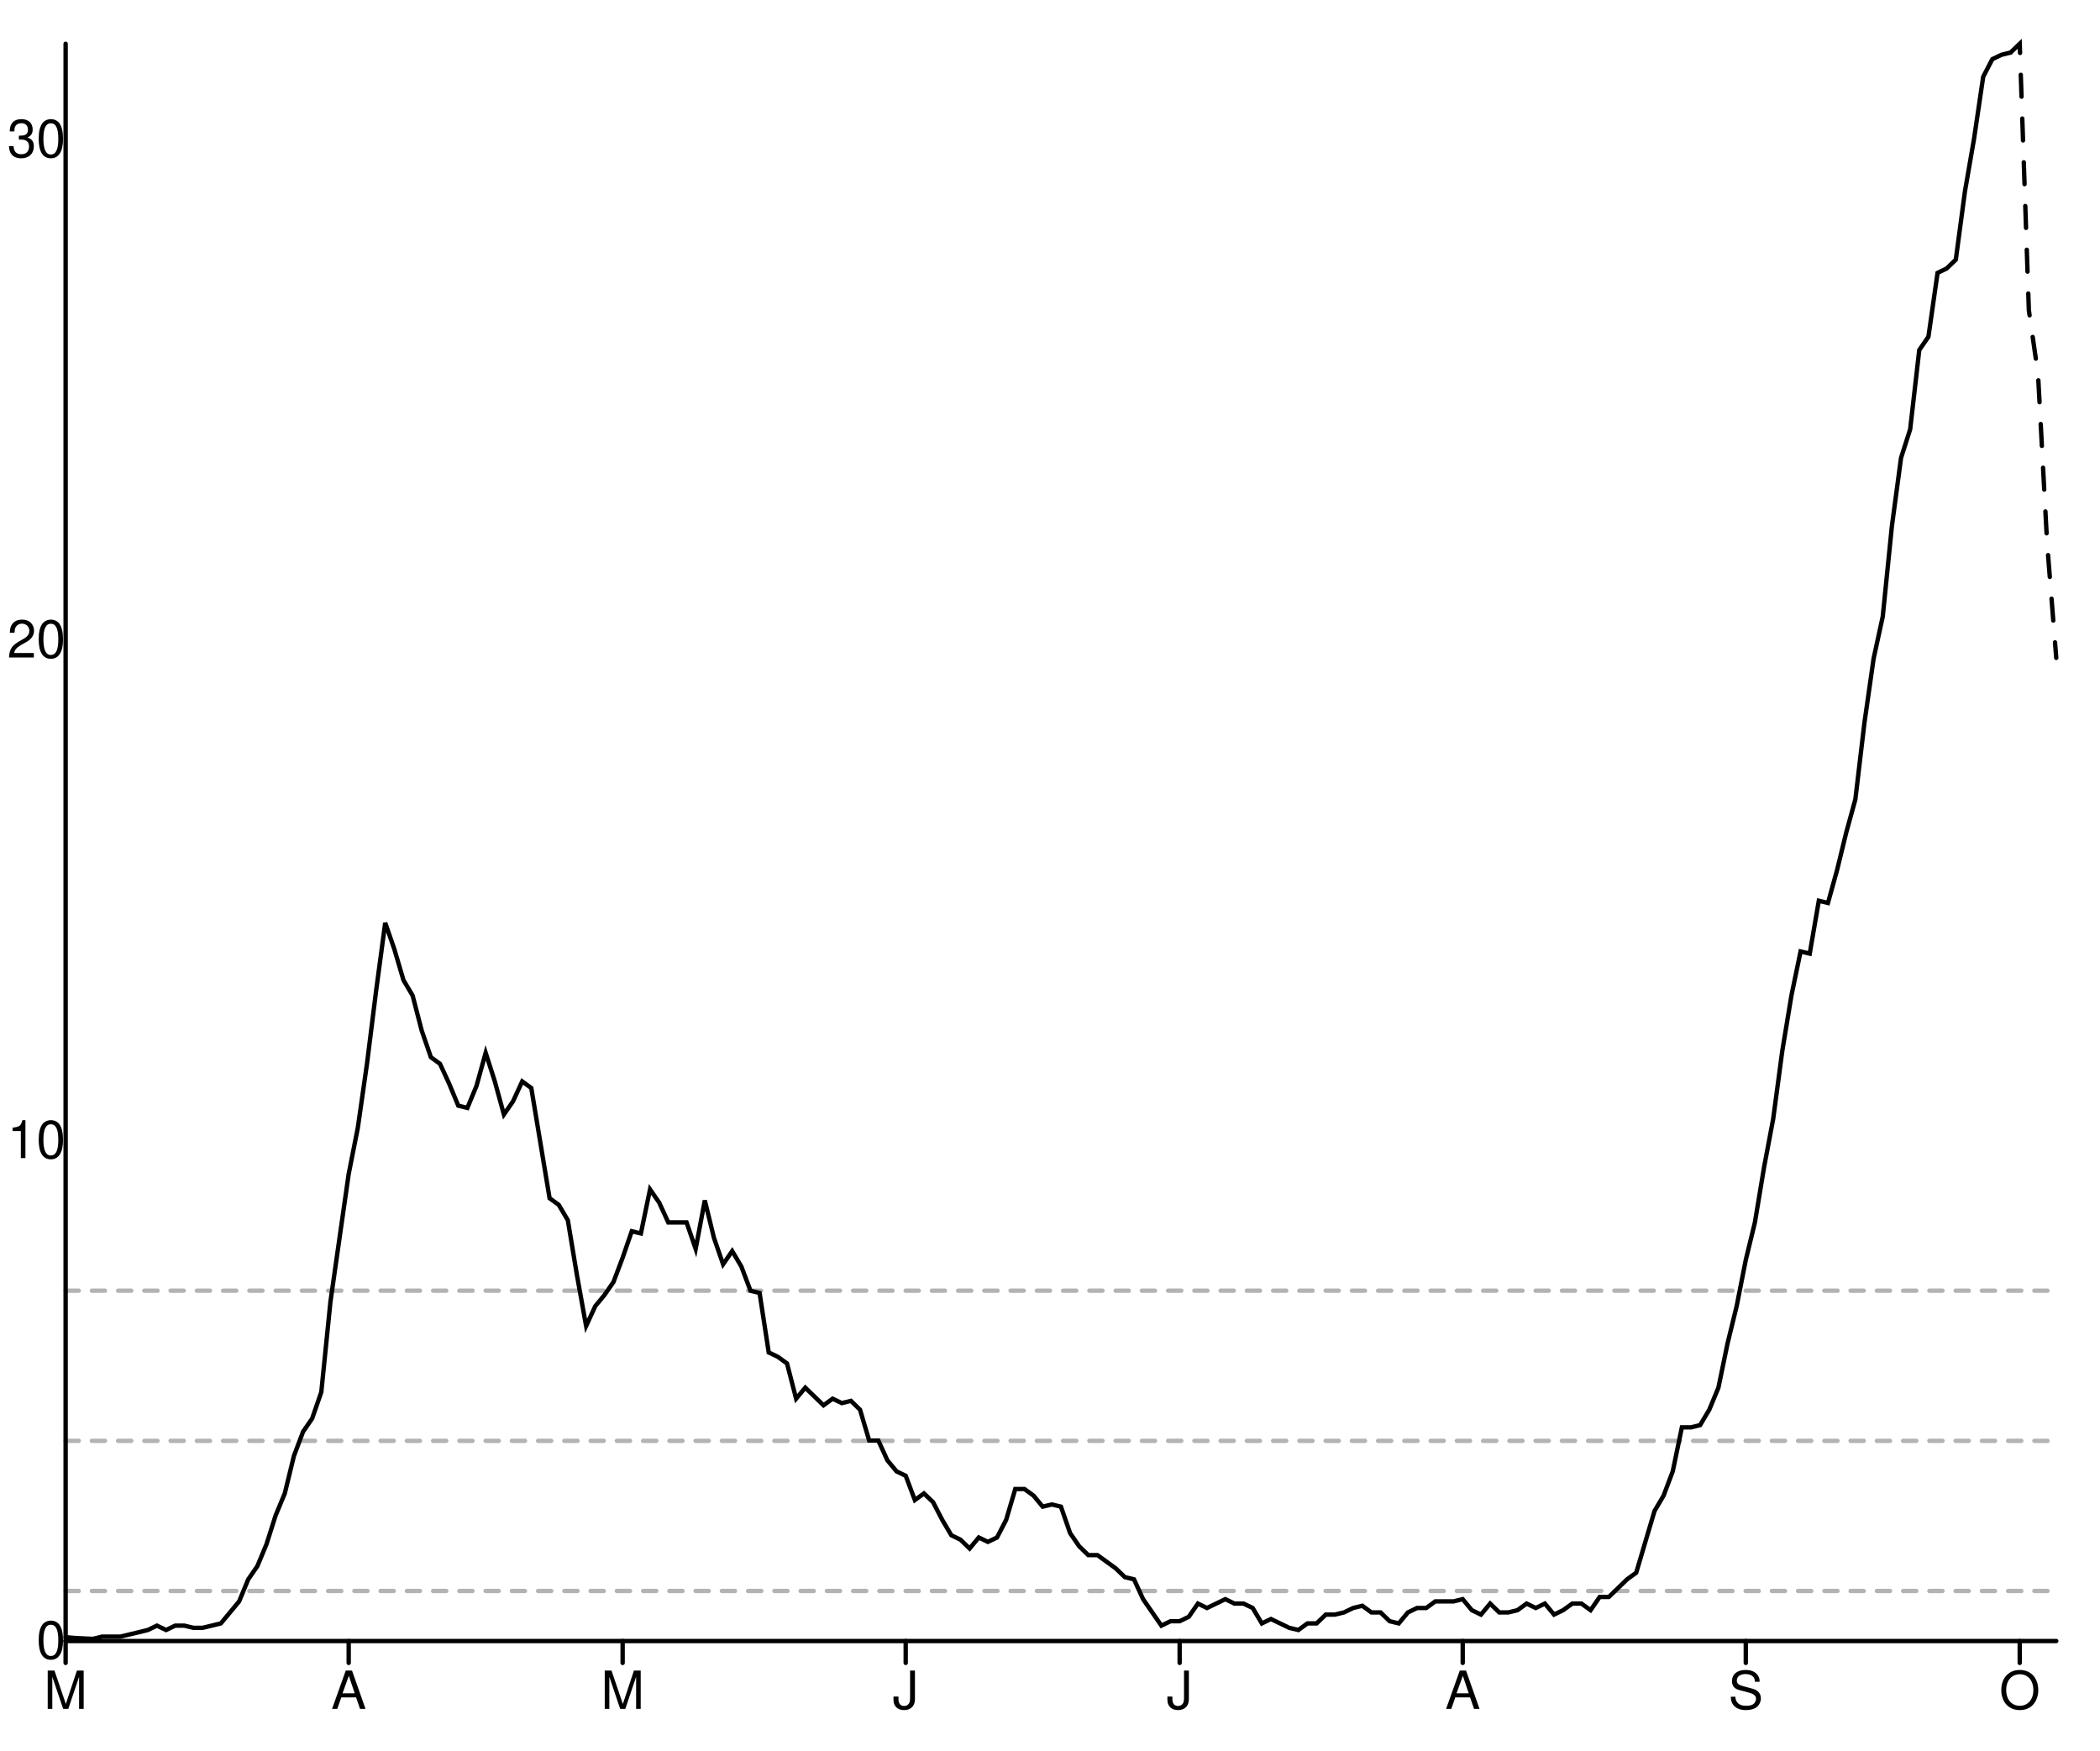
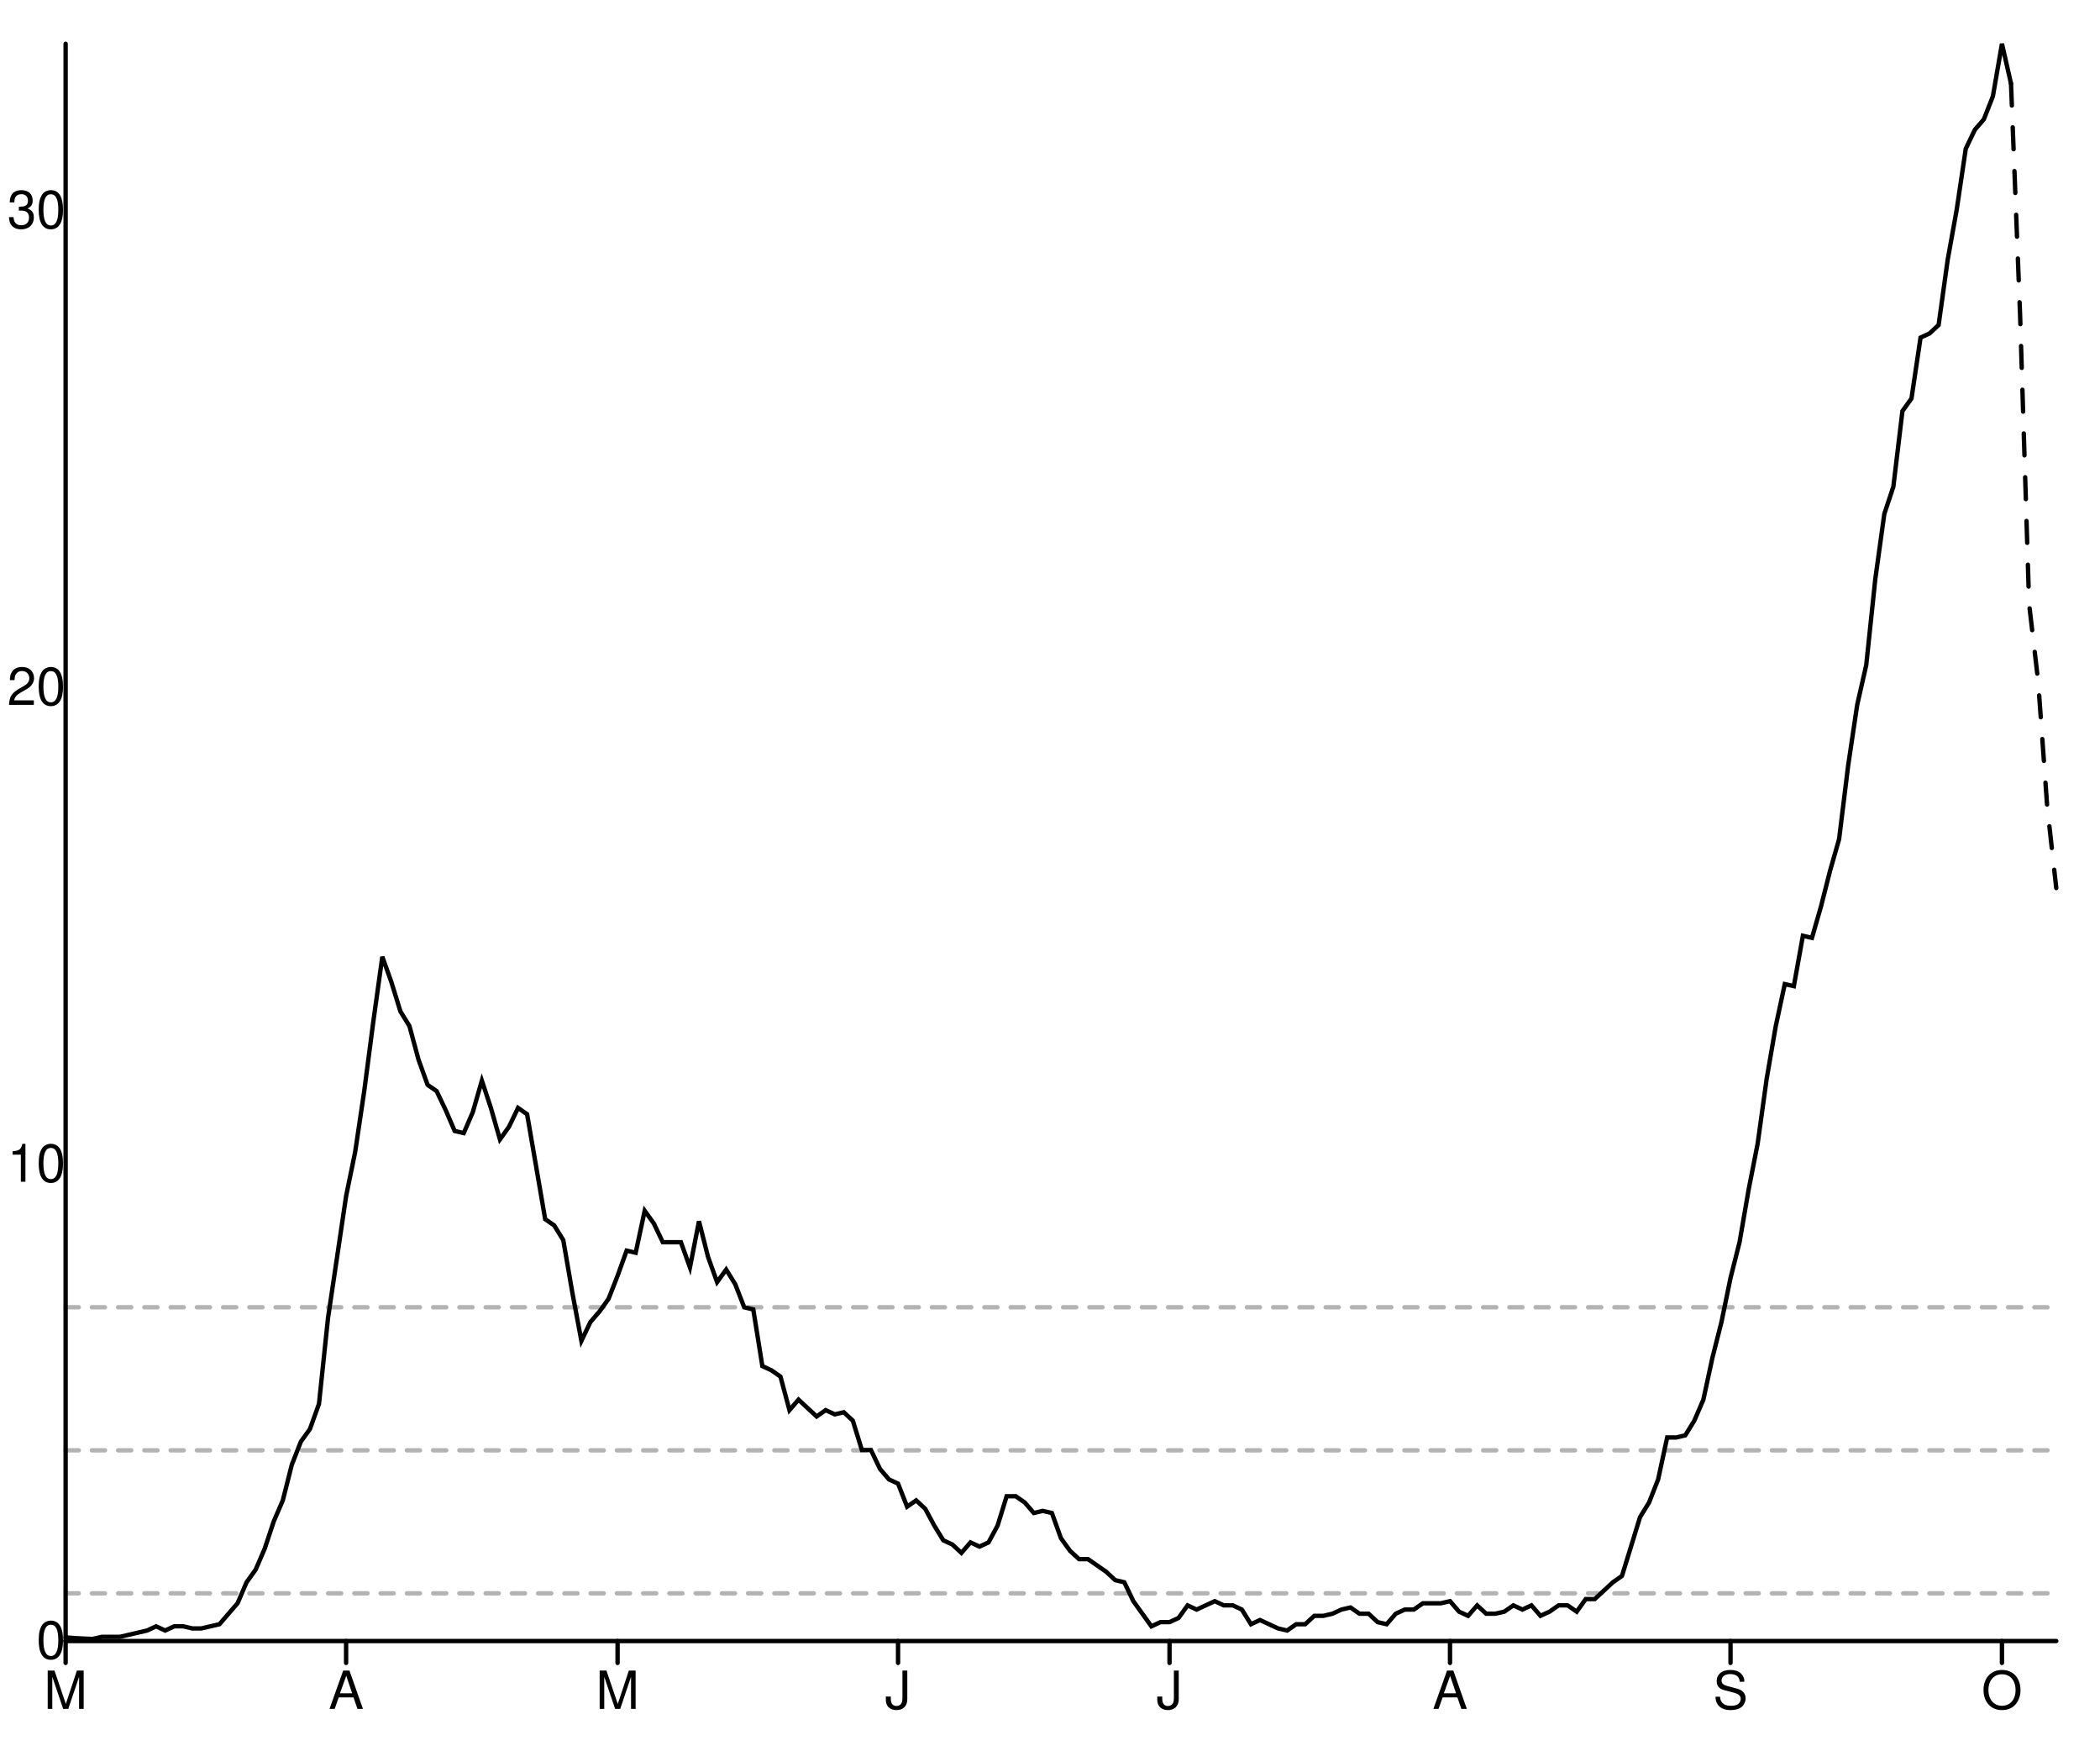
<svg xmlns="http://www.w3.org/2000/svg" width="480" height="400" viewBox="0 0 480 400" style="overflow:display" preserveAspectRatio="xMinYMin meet" overflow="visible">
  <defs>
    <style>
	.data-series path.line { fill-opacity: 0; stroke: black; }
	.data-series path.line.dotted { stroke-dasharray: 12 20 }
	.data-series circle { display: none; }
	.data-series:hover path.line, .data-series.on path.line { stroke-width: 1; }
	.data-series:hover circle, .data-series.on circle { display: inline; }
	.data-series circle:hover, .data-series circle.on { r: 1px!important; }
	.graph-grid { font-family: "Helvetica Neue",Helvetica,Arial,"Lucida Grande",sans-serif; }
	.graph-grid line { stroke: black; stroke-width: 1; stroke-linecap: round; }
	.graph-grid.graph-grid-x text { text-anchor: middle; dominant-baseline: hanging; transform: translateY(10px); }
	.graph-grid.graph-grid-y text { text-anchor: end; dominant-baseline: middle; transform: translateX(-10px); }
	</style>
  </defs>
  <g class="graph-grid graph-grid-y">
-     <line x1="15" y1="375" x2="470" y2="375" data-left="15" />
+     <line x1="15.00" y1="375.00" x2="470.00" y2="375.00" data-left="15" />
    <text x="25" y="375" text-anchor="end">0</text>
-     <text x="25" y="260.63" text-anchor="end">10</text>
-     <text x="25" y="146.26" text-anchor="end">20</text>
-     <text x="25" y="31.89" text-anchor="end">30</text>
+     <text x="25" y="266.04" text-anchor="end">10</text>
+     <text x="25" y="157.081" text-anchor="end">20</text>
+     <text x="25" y="48.121" text-anchor="end">30</text>
    <text style="text-anchor:middle;dominant-baseline:hanging;font-weight:bold;transform: translateY(192.5px) rotate(-90deg);" />
  </g>
  <g class="graph-grid graph-grid-x">
-     <line x1="15" y1="375" x2="15" y2="10" data-left="15" />
-     <line class="tick" x1="15" y1="375" x2="15" y2="380" />
+     <line x1="15.00" y1="375.00" x2="15.00" y2="10.00" data-left="15" />
+     <line class="tick" x1="15.00" y1="375.00" x2="15.00" y2="380.00" />
    <text x="15" y="375" text-anchor="middle">M</text>
-     <line class="tick" x1="79.702" y1="375" x2="79.702" y2="380" />
-     <text x="79.702" y="375" text-anchor="middle">A</text>
-     <line class="tick" x1="142.317" y1="375" x2="142.317" y2="380" />
-     <text x="142.317" y="375" text-anchor="middle">M</text>
-     <line class="tick" x1="207.018" y1="375" x2="207.018" y2="380" />
-     <text x="207.018" y="375" text-anchor="middle">J</text>
-     <line class="tick" x1="269.633" y1="375" x2="269.633" y2="380" />
-     <text x="269.633" y="375" text-anchor="middle">J</text>
-     <line class="tick" x1="334.335" y1="375" x2="334.335" y2="380" />
-     <text x="334.335" y="375" text-anchor="middle">A</text>
-     <line class="tick" x1="399.037" y1="375" x2="399.037" y2="380" />
-     <text x="399.037" y="375" text-anchor="middle">S</text>
-     <line class="tick" x1="461.651" y1="375" x2="461.651" y2="380" />
-     <text x="461.651" y="375" text-anchor="middle">O</text>
+     <line class="tick" x1="79.11" y1="375.00" x2="79.11" y2="380.00" />
+     <text x="79.114" y="375" text-anchor="middle">A</text>
+     <line class="tick" x1="141.16" y1="375.00" x2="141.16" y2="380.00" />
+     <text x="141.159" y="375" text-anchor="middle">M</text>
+     <line class="tick" x1="205.27" y1="375.00" x2="205.27" y2="380.00" />
+     <text x="205.273" y="375" text-anchor="middle">J</text>
+     <line class="tick" x1="267.32" y1="375.00" x2="267.32" y2="380.00" />
+     <text x="267.318" y="375" text-anchor="middle">J</text>
+     <line class="tick" x1="331.43" y1="375.00" x2="331.43" y2="380.00" />
+     <text x="331.432" y="375" text-anchor="middle">A</text>
+     <line class="tick" x1="395.55" y1="375.00" x2="395.55" y2="380.00" />
+     <text x="395.545" y="375" text-anchor="middle">S</text>
+     <line class="tick" x1="457.59" y1="375.00" x2="457.59" y2="380.00" />
+     <text x="457.591" y="375" text-anchor="middle">O</text>
    <text style="text-anchor:middle;dominant-baseline:hanging;font-weight:bold;transform: translateY(192.5px) rotate(-90deg);" />
  </g>
  <g data-series="widespread" class="data-series">
-     <path d="M 15.00,294.94L 470.00,294.94" id="E08000015-level-0" class="line" stroke-width="1" stroke-linecap="round" stroke-dasharray="3,3" fill-opacity="0.3" opacity="0.3" />
+     <path d="M 15.00,298.73L 470.00,298.73" id="E08000015-level-0" class="line" stroke-width="1" stroke-linecap="round" stroke-dasharray="3,3" fill-opacity="0.3" opacity="0.3" />
  </g>
  <g data-series="substantial" class="data-series">
-     <path d="M 15.00,329.25L 470.00,329.25" id="E08000015-level-1" class="line" stroke-width="1" stroke-linecap="round" stroke-dasharray="3,3" fill-opacity="0.3" opacity="0.3" />
+     <path d="M 15.00,331.42L 470.00,331.42" id="E08000015-level-1" class="line" stroke-width="1" stroke-linecap="round" stroke-dasharray="3,3" fill-opacity="0.3" opacity="0.3" />
  </g>
  <g data-series="moderate" class="data-series">
-     <path d="M 15.00,363.56L 470.00,363.56" id="E08000015-level-2" class="line" stroke-width="1" stroke-linecap="round" stroke-dasharray="3,3" fill-opacity="0.3" opacity="0.3" />
+     <path d="M 15.00,364.10L 470.00,364.10" id="E08000015-level-2" class="line" stroke-width="1" stroke-linecap="round" stroke-dasharray="3,3" fill-opacity="0.3" opacity="0.3" />
  </g>
  <g data-series="new-cases" class="data-series">
-     <path d="M 15.00,374.12L 17.09,374.30L 19.17,374.41L 21.26,374.50L 23.35,373.99L 25.44,373.99L 27.52,373.99L 29.61,373.49L 31.70,372.99L 33.78,372.48L 35.87,371.48L 37.96,372.48L 40.05,371.48L 42.13,371.48L 44.22,371.98L 46.31,371.98L 48.39,371.48L 50.48,370.97L 52.57,368.46L 54.66,365.94L 56.74,360.90L 58.83,357.88L 60.92,352.85L 63.00,346.30L 65.09,341.27L 67.18,332.71L 69.27,327.17L 71.35,324.15L 73.44,318.11L 75.53,297.47L 77.61,282.87L 79.70,268.27L 81.79,257.70L 83.88,243.10L 85.96,226.48L 88.05,210.88L 90.14,216.92L 92.22,223.97L 94.31,227.49L 96.40,235.54L 98.49,241.59L 100.57,243.10L 102.66,247.63L 104.75,252.66L 106.83,253.17L 108.92,248.13L 111.01,240.58L 113.10,247.12L 115.18,254.68L 117.27,251.66L 119.36,247.12L 121.44,248.63L 123.53,261.22L 125.62,273.81L 127.71,275.32L 129.79,278.84L 131.88,291.43L 133.97,303.01L 136.06,298.48L 138.14,295.96L 140.23,292.94L 142.32,287.40L 144.40,281.36L 146.49,281.86L 148.58,271.79L 150.67,274.81L 152.75,279.34L 154.84,279.34L 156.93,279.34L 159.01,285.39L 161.10,274.31L 163.19,282.87L 165.28,288.91L 167.36,285.89L 169.45,289.41L 171.54,294.95L 173.62,295.46L 175.71,309.05L 177.80,310.06L 179.89,311.57L 181.97,319.62L 184.06,317.10L 186.15,319.12L 188.23,321.13L 190.32,319.62L 192.41,320.63L 194.50,320.12L 196.58,322.14L 198.67,329.19L 200.76,329.19L 202.84,333.72L 204.93,336.23L 207.02,337.24L 209.11,342.78L 211.19,341.27L 213.28,343.28L 215.37,347.31L 217.45,350.83L 219.54,351.84L 221.63,353.86L 223.72,351.34L 225.80,352.34L 227.89,351.34L 229.98,347.31L 232.06,340.26L 234.15,340.26L 236.24,341.77L 238.33,344.29L 240.41,343.79L 242.50,344.29L 244.59,350.33L 246.67,353.35L 248.76,355.37L 250.85,355.37L 252.94,356.88L 255.02,358.39L 257.11,360.40L 259.20,360.90L 261.28,365.43L 263.37,368.46L 265.46,371.48L 267.55,370.47L 269.63,370.47L 271.72,369.46L 273.81,366.44L 275.89,367.45L 277.98,366.44L 280.07,365.43L 282.16,366.44L 284.24,366.44L 286.33,367.45L 288.42,370.97L 290.50,369.97L 292.59,370.97L 294.68,371.98L 296.77,372.48L 298.85,370.97L 300.94,370.97L 303.03,368.96L 305.11,368.96L 307.20,368.46L 309.29,367.45L 311.38,366.94L 313.46,368.46L 315.55,368.46L 317.64,370.47L 319.72,370.97L 321.81,368.46L 323.90,367.45L 325.99,367.45L 328.07,365.94L 330.16,365.94L 332.25,365.94L 334.33,365.43L 336.42,367.95L 338.51,368.96L 340.60,366.44L 342.68,368.46L 344.77,368.46L 346.86,367.95L 348.94,366.44L 351.03,367.45L 353.12,366.44L 355.21,368.96L 357.29,367.95L 359.38,366.44L 361.47,366.44L 363.56,367.95L 365.64,364.93L 367.73,364.93L 369.82,362.92L 371.90,360.90L 373.99,359.39L 376.08,352.34L 378.17,345.30L 380.25,341.77L 382.34,336.23L 384.43,326.17L 386.51,326.17L 388.60,325.66L 390.69,322.14L 392.78,317.10L 394.86,307.03L 396.95,298.48L 399.04,287.90L 401.12,279.34L 403.21,266.76L 405.30,255.68L 407.39,240.08L 409.47,227.49L 411.56,217.42L 413.65,217.92L 415.73,205.84L 417.82,206.34L 419.91,198.79L 422.00,190.23L 424.08,182.68L 426.17,165.06L 428.26,150.46L 430.34,140.90L 432.43,120.26L 434.52,104.65L 436.61,98.10L 438.69,79.98L 440.78,76.96L 442.87,62.36L 444.95,61.35L 447.04,59.34L 449.13,43.73L 451.22,31.65L 453.30,17.55L 455.39,13.52L 457.48,12.52L 459.56,12.01" id="New cases" class="line" stroke-width="1" stroke-linecap="round" />
+     <path d="M 15.00,374.16L 17.07,374.33L 19.14,374.44L 21.20,374.52L 23.27,374.04L 25.34,374.04L 27.41,374.04L 29.48,373.56L 31.55,373.08L 33.61,372.60L 35.68,371.64L 37.75,372.60L 39.82,371.64L 41.89,371.64L 43.95,372.12L 46.02,372.12L 48.09,371.64L 50.16,371.16L 52.23,368.76L 54.30,366.37L 56.36,361.57L 58.43,358.69L 60.50,353.90L 62.57,347.66L 64.64,342.86L 66.70,334.71L 68.77,329.43L 70.84,326.56L 72.91,320.80L 74.98,301.14L 77.05,287.23L 79.11,273.32L 81.18,263.25L 83.25,249.34L 85.32,233.51L 87.39,218.64L 89.45,224.40L 91.52,231.11L 93.59,234.47L 95.66,242.14L 97.73,247.90L 99.80,249.34L 101.86,253.65L 103.93,258.45L 106.00,258.93L 108.07,254.13L 110.14,246.94L 112.20,253.17L 114.27,260.37L 116.34,257.49L 118.41,253.17L 120.48,254.61L 122.55,266.60L 124.61,278.59L 126.68,280.03L 128.75,283.39L 130.82,295.38L 132.89,306.41L 134.95,302.10L 137.02,299.70L 139.09,296.82L 141.16,291.54L 143.23,285.79L 145.30,286.27L 147.36,276.68L 149.43,279.55L 151.50,283.87L 153.57,283.87L 155.64,283.87L 157.70,289.63L 159.77,279.07L 161.84,287.23L 163.91,292.98L 165.98,290.11L 168.05,293.46L 170.11,298.74L 172.18,299.22L 174.25,312.17L 176.32,313.13L 178.39,314.57L 180.45,322.24L 182.52,319.84L 184.59,321.76L 186.66,323.68L 188.73,322.24L 190.80,323.20L 192.86,322.72L 194.93,324.64L 197.00,331.35L 199.07,331.35L 201.14,335.67L 203.20,338.07L 205.27,339.03L 207.34,344.30L 209.41,342.86L 211.48,344.78L 213.55,348.62L 215.61,351.98L 217.68,352.94L 219.75,354.86L 221.82,352.46L 223.89,353.42L 225.95,352.46L 228.02,348.62L 230.09,341.91L 232.16,341.91L 234.23,343.34L 236.30,345.74L 238.36,345.26L 240.43,345.74L 242.50,351.50L 244.57,354.38L 246.64,356.29L 248.70,356.29L 250.77,357.73L 252.84,359.17L 254.91,361.09L 256.98,361.57L 259.05,365.89L 261.11,368.76L 263.18,371.64L 265.25,370.68L 267.32,370.68L 269.39,369.72L 271.45,366.85L 273.52,367.81L 275.59,366.85L 277.66,365.89L 279.73,366.85L 281.80,366.85L 283.86,367.81L 285.93,371.16L 288.00,370.20L 290.07,371.16L 292.14,372.12L 294.20,372.60L 296.27,371.16L 298.34,371.16L 300.41,369.24L 302.48,369.24L 304.55,368.76L 306.61,367.81L 308.68,367.33L 310.75,368.76L 312.82,368.76L 314.89,370.68L 316.95,371.16L 319.02,368.76L 321.09,367.81L 323.16,367.81L 325.23,366.37L 327.30,366.37L 329.36,366.37L 331.43,365.89L 333.50,368.29L 335.57,369.24L 337.64,366.85L 339.70,368.76L 341.77,368.76L 343.84,368.29L 345.91,366.85L 347.98,367.81L 350.05,366.85L 352.11,369.24L 354.18,368.29L 356.25,366.85L 358.32,366.85L 360.39,368.29L 362.45,365.41L 364.52,365.41L 366.59,363.49L 368.66,361.57L 370.73,360.13L 372.80,353.42L 374.86,346.70L 376.93,343.34L 379.00,338.07L 381.07,328.48L 383.14,328.48L 385.20,328.00L 387.27,324.64L 389.34,319.84L 391.41,310.25L 393.48,302.10L 395.55,292.02L 397.61,283.87L 399.68,271.88L 401.75,261.33L 403.82,246.46L 405.89,234.47L 407.95,224.88L 410.02,225.35L 412.09,213.84L 414.16,214.32L 416.23,207.13L 418.30,198.98L 420.36,191.78L 422.43,174.99L 424.50,161.08L 426.57,151.97L 428.64,132.31L 430.70,117.44L 432.77,111.20L 434.84,93.94L 436.91,91.06L 438.98,77.15L 441.05,76.19L 443.11,74.27L 445.18,59.40L 447.25,47.89L 449.32,33.98L 451.39,29.66L 453.45,27.27L 455.52,21.99L 457.59,10.00L 459.66,19.11" id="New cases" class="line" stroke-width="1" stroke-linecap="round" />
  </g>
  <g data-series="recent-cases" class="data-series">
-     <path d="M 459.56,12.01L 461.65,10.00L 463.74,70.92L 465.83,85.43L 467.91,124.08L 470.00,150.34" id="Recent cases" class="line" stroke-width="1" stroke-linecap="round" stroke-dasharray="5,5" />
+     <path d="M 459.66,19.11L 461.73,71.87L 463.80,138.06L 465.86,155.65L 467.93,184.30L 470.00,202.93" id="Recent cases" class="line" stroke-width="1" stroke-linecap="round" stroke-dasharray="5,5" />
  </g>
</svg>
